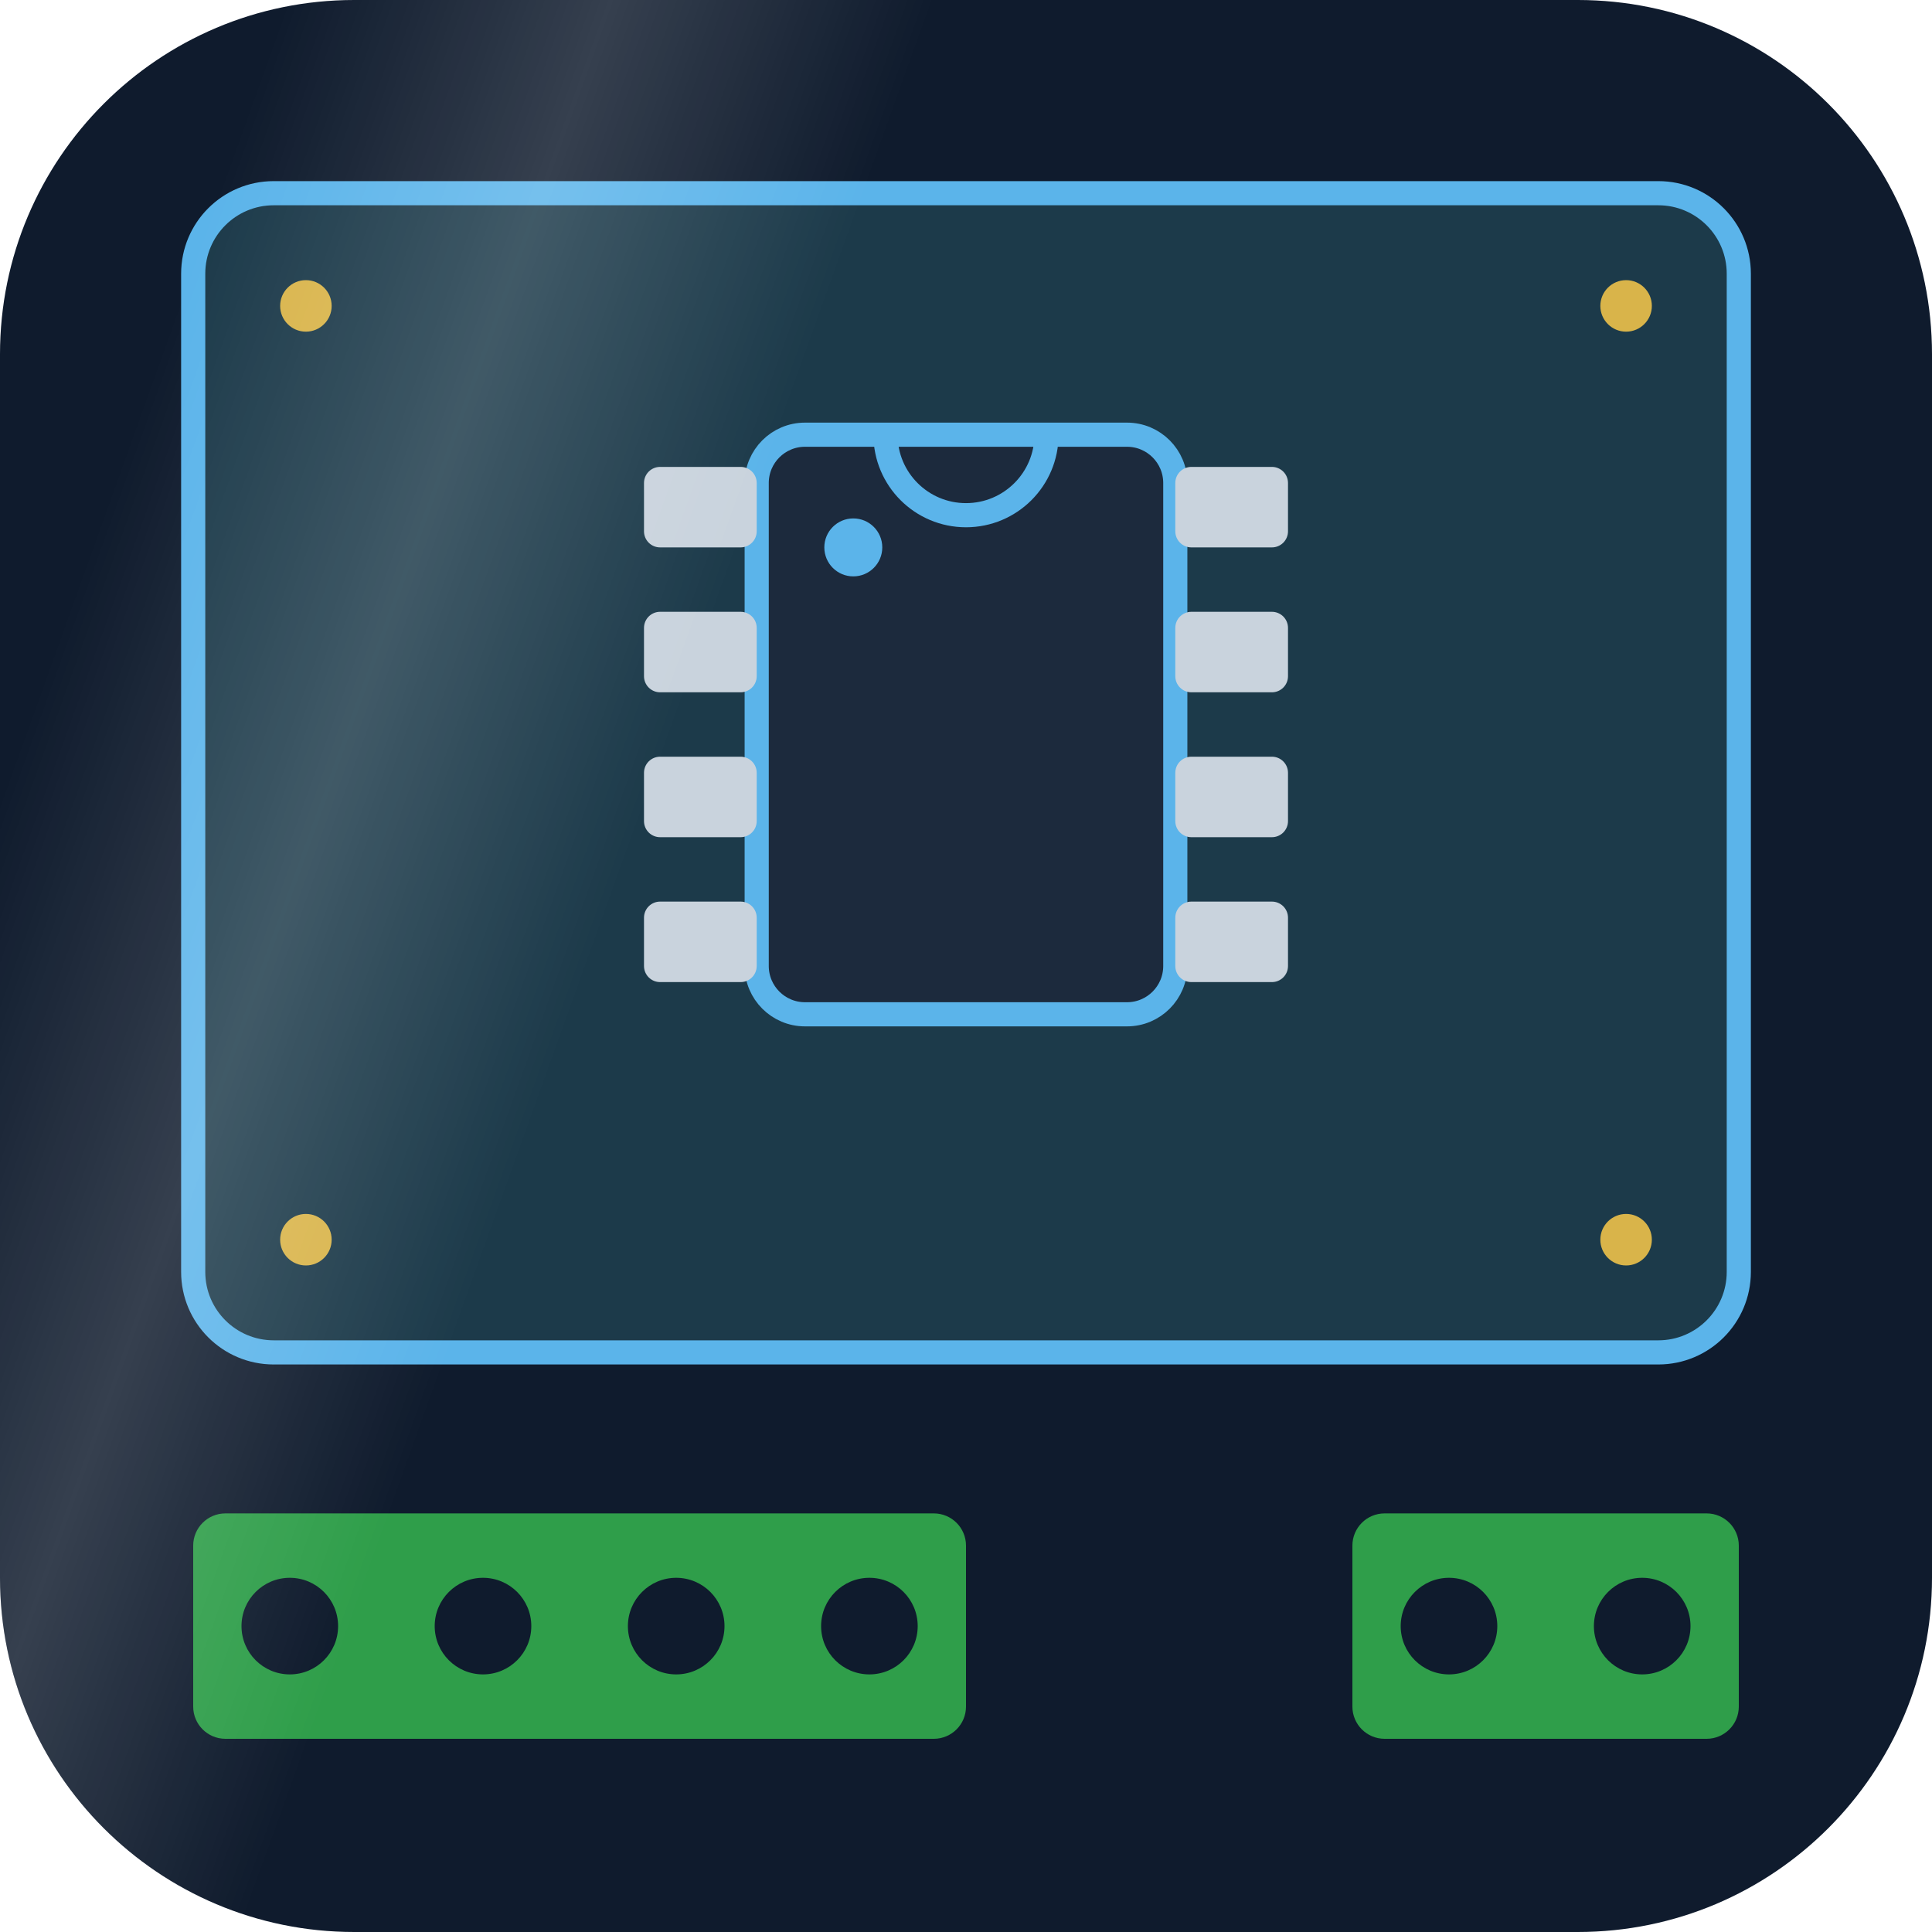
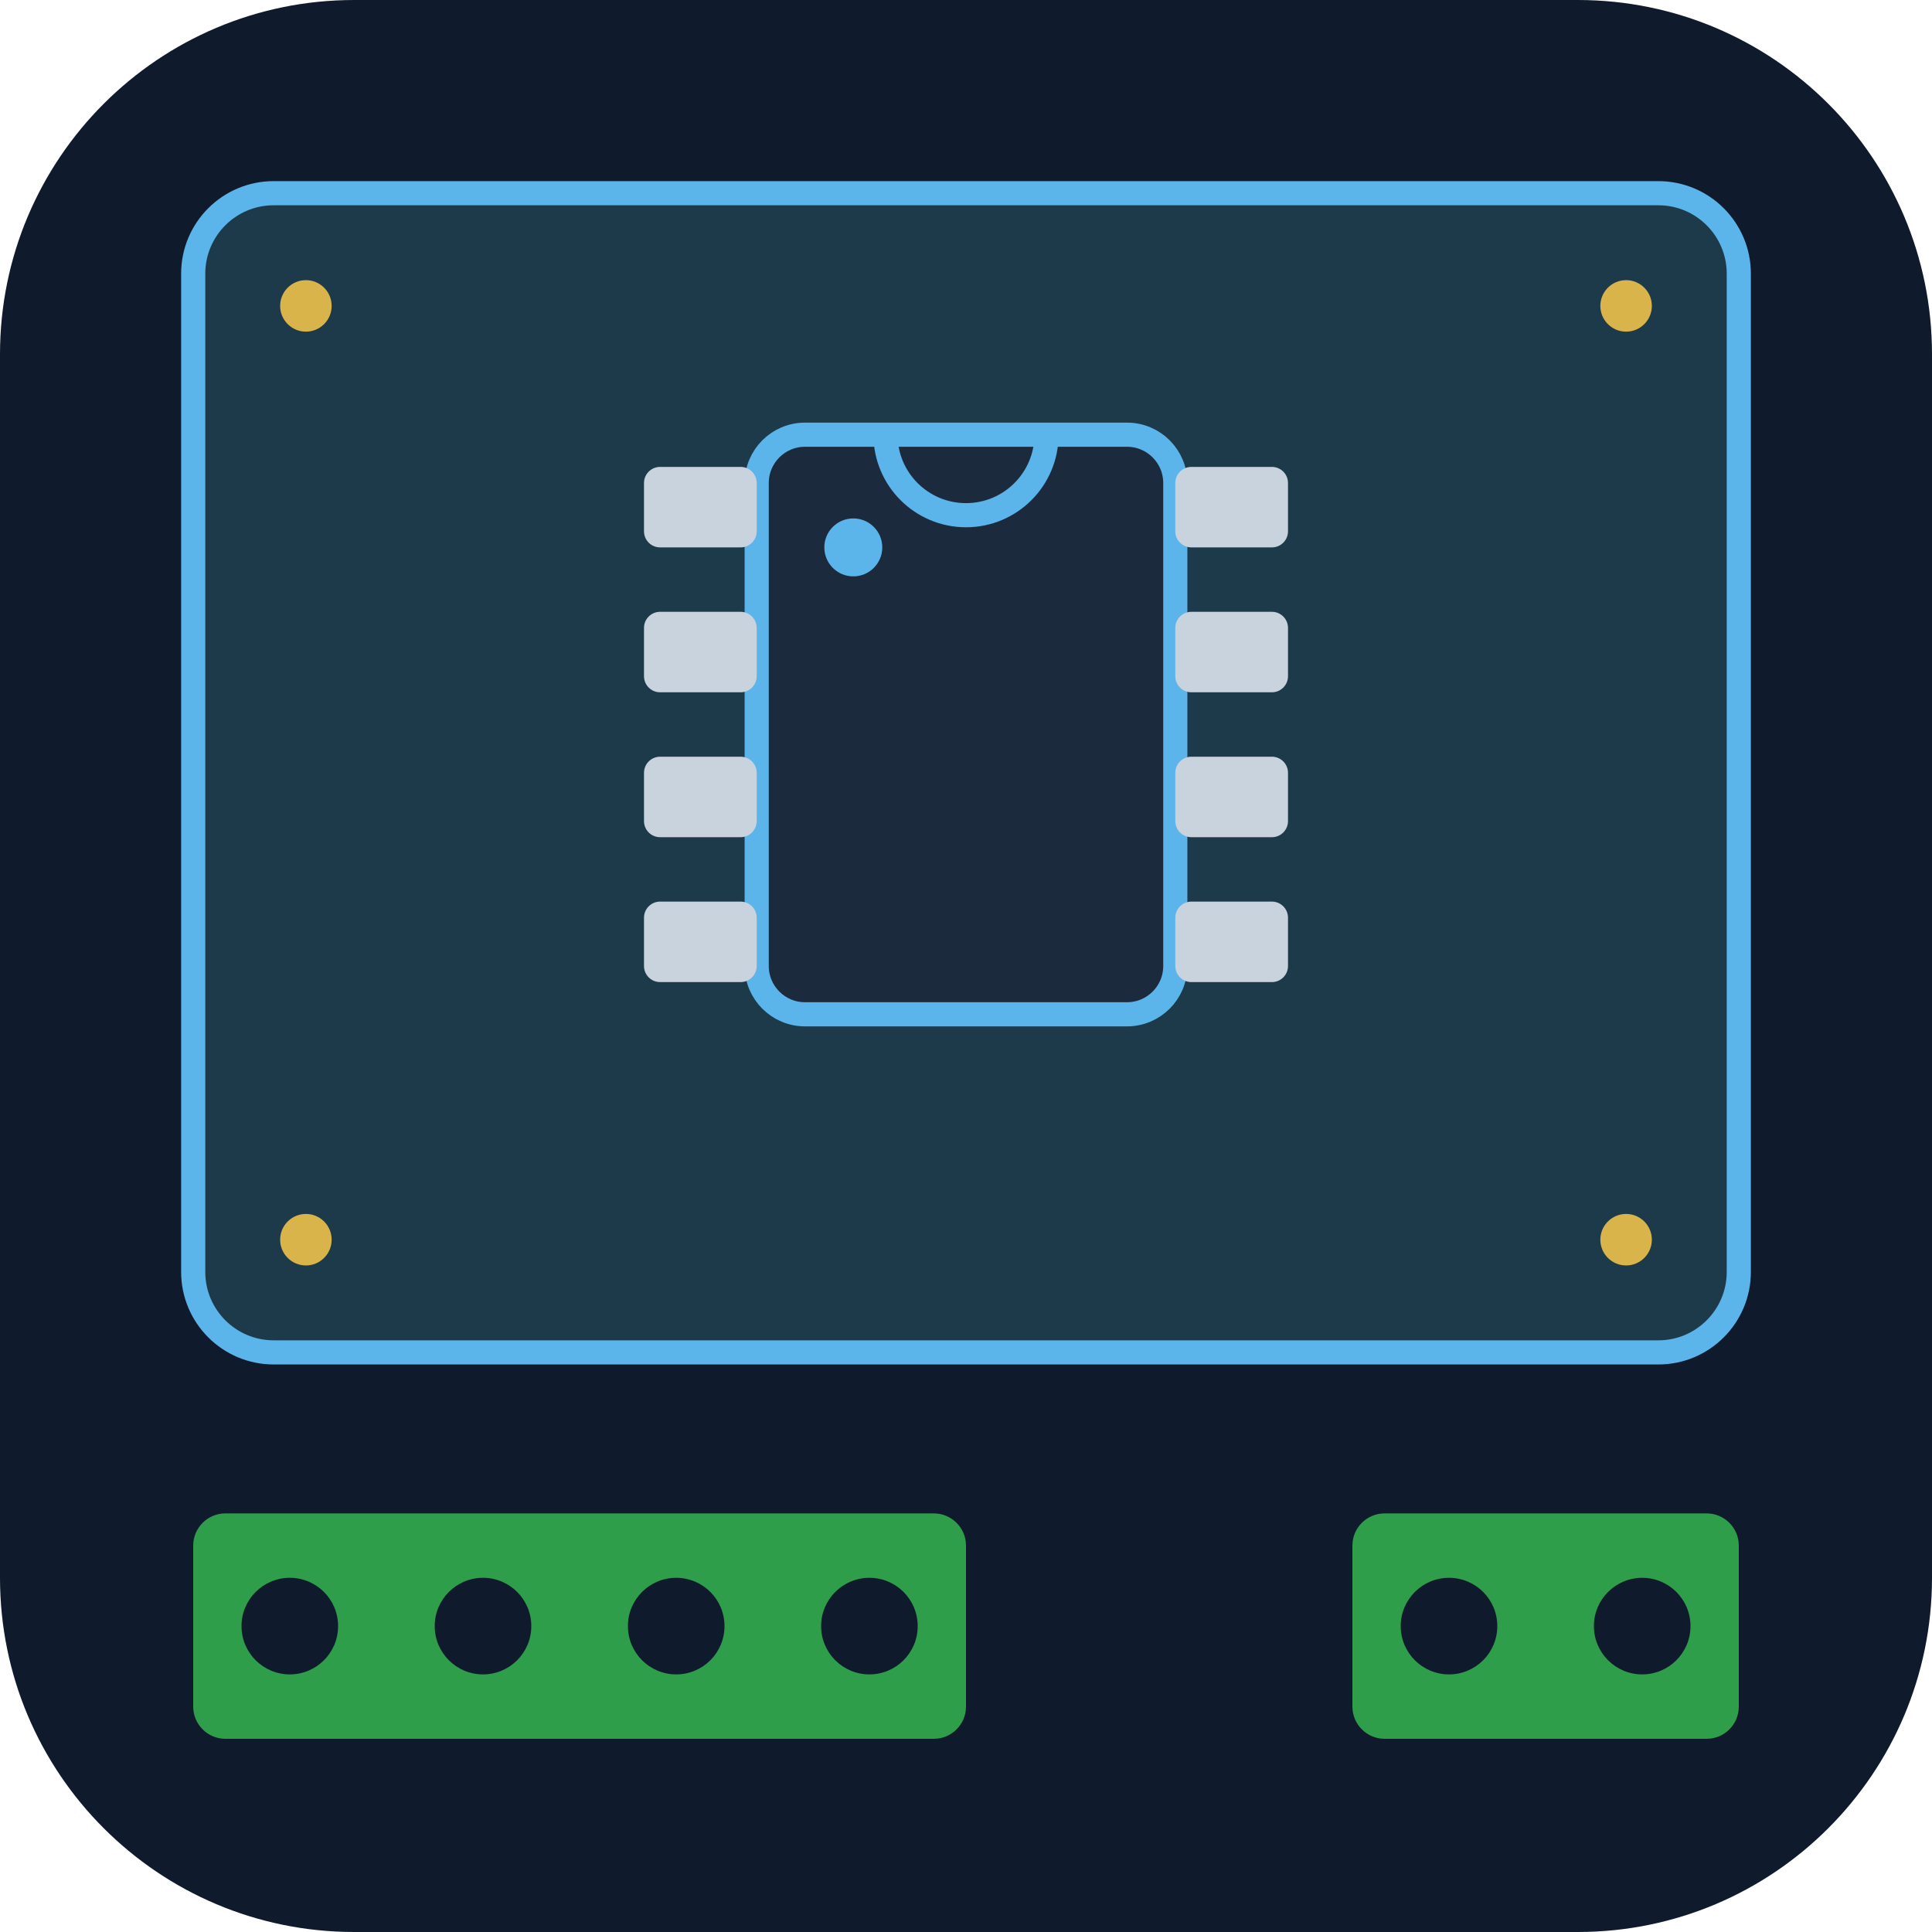
<svg xmlns="http://www.w3.org/2000/svg" viewBox="0 0 120 120" width="120" height="120" role="img">
-   <style>@keyframes tw{0%,100%{opacity:1}50%{opacity:.35}}@keyframes shine{0%,52%{transform:translateX(-80px)}100%{transform:translateX(200px)}}.tw{animation:tw 3.4s ease-in-out infinite}.shine{animation:shine 9s ease-in-out infinite;animation-delay:-2s}@media (prefers-reduced-motion: reduce){.tw,.shine{animation:none}.shine-g{display:none}}</style>
-   <defs>
-     <clipPath id="tile-clip">
-       <rect width="120" height="120" rx="22" />
-     </clipPath>
-     <linearGradient id="tile-shine" x1="0" x2="1" y1="0" y2="0">
-       <stop offset="0" stop-color="#fff" stop-opacity="0" />
-       <stop offset="0.5" stop-color="#fff" stop-opacity="0.16" />
-       <stop offset="1" stop-color="#fff" stop-opacity="0" />
-     </linearGradient>
-   </defs>
  <rect width="120" height="120" rx="22" fill="#0f1b2d" />
  <rect x="12" y="12" width="96" height="72" rx="5" fill="#1c3a4a" stroke="#5bb4ea" stroke-width="1.5" />
  <g fill="#d9b44a">
-     <g class="tw" style="animation-delay:0.31s">
-       <circle cx="19" cy="19" r="1.6" />
-     </g>
+     <circle cx="19" cy="19" r="1.6" />
    <circle cx="101" cy="19" r="1.6" />
-     <g class="tw" style="animation-delay:0.74s">
-       <circle cx="19" cy="77" r="1.6" />
-     </g>
+     <circle cx="19" cy="77" r="1.6" />
    <circle cx="101" cy="77" r="1.6" />
  </g>
  <rect x="47" y="27" width="26" height="36" rx="3" fill="#1c2a3d" stroke="#5bb4ea" stroke-width="1.5" />
  <path d="M55,27 A5,5 0 0 0 65,27" fill="none" stroke="#5bb4ea" stroke-width="1.5" />
-   <g class="tw" style="animation-delay:1.17s">
-     <circle cx="53" cy="34" r="1.8" fill="#5bb4ea" />
-   </g>
+   <circle cx="53" cy="34" r="1.8" fill="#5bb4ea" />
  <g fill="#c9d3dd">
    <rect x="40" y="29.0" width="7" height="5" rx="1" />
-     <g class="tw" style="animation-delay:1.60s">
-       <rect x="73" y="29.0" width="7" height="5" rx="1" />
-     </g>
+     <rect x="73" y="29.0" width="7" height="5" rx="1" />
    <rect x="40" y="38.0" width="7" height="5" rx="1" />
-     <g class="tw" style="animation-delay:2.03s">
-       <rect x="73" y="38.0" width="7" height="5" rx="1" />
-     </g>
+     <rect x="73" y="38.0" width="7" height="5" rx="1" />
    <rect x="40" y="47.0" width="7" height="5" rx="1" />
-     <g class="tw" style="animation-delay:2.46s">
-       <rect x="73" y="47.0" width="7" height="5" rx="1" />
-     </g>
+     <rect x="73" y="47.0" width="7" height="5" rx="1" />
    <rect x="40" y="56.0" width="7" height="5" rx="1" />
-     <g class="tw" style="animation-delay:2.89s">
-       <rect x="73" y="56.0" width="7" height="5" rx="1" />
-     </g>
+     <rect x="73" y="56.0" width="7" height="5" rx="1" />
  </g>
  <rect x="12" y="94" width="48" height="14" rx="2" fill="#2f9e4a" />
  <rect x="84" y="94" width="24" height="14" rx="2" fill="#2f9e4a" />
  <g fill="#0f1b2d">
    <circle cx="18" cy="101" r="3" />
-     <g class="tw" style="animation-delay:3.32s">
-       <circle cx="30" cy="101" r="3" />
-     </g>
+     <circle cx="30" cy="101" r="3" />
    <circle cx="42" cy="101" r="3" />
    <circle cx="54" cy="101" r="3" />
    <circle cx="90" cy="101" r="3" />
    <circle cx="102" cy="101" r="3" />
  </g>
-   <g class="shine-g" clip-path="url(#tile-clip)">
-     <g transform="rotate(20 60 60)">
-       <rect class="shine" x="0" y="-30" width="38" height="180" fill="url(#tile-shine)" />
-     </g>
-   </g>
</svg>
